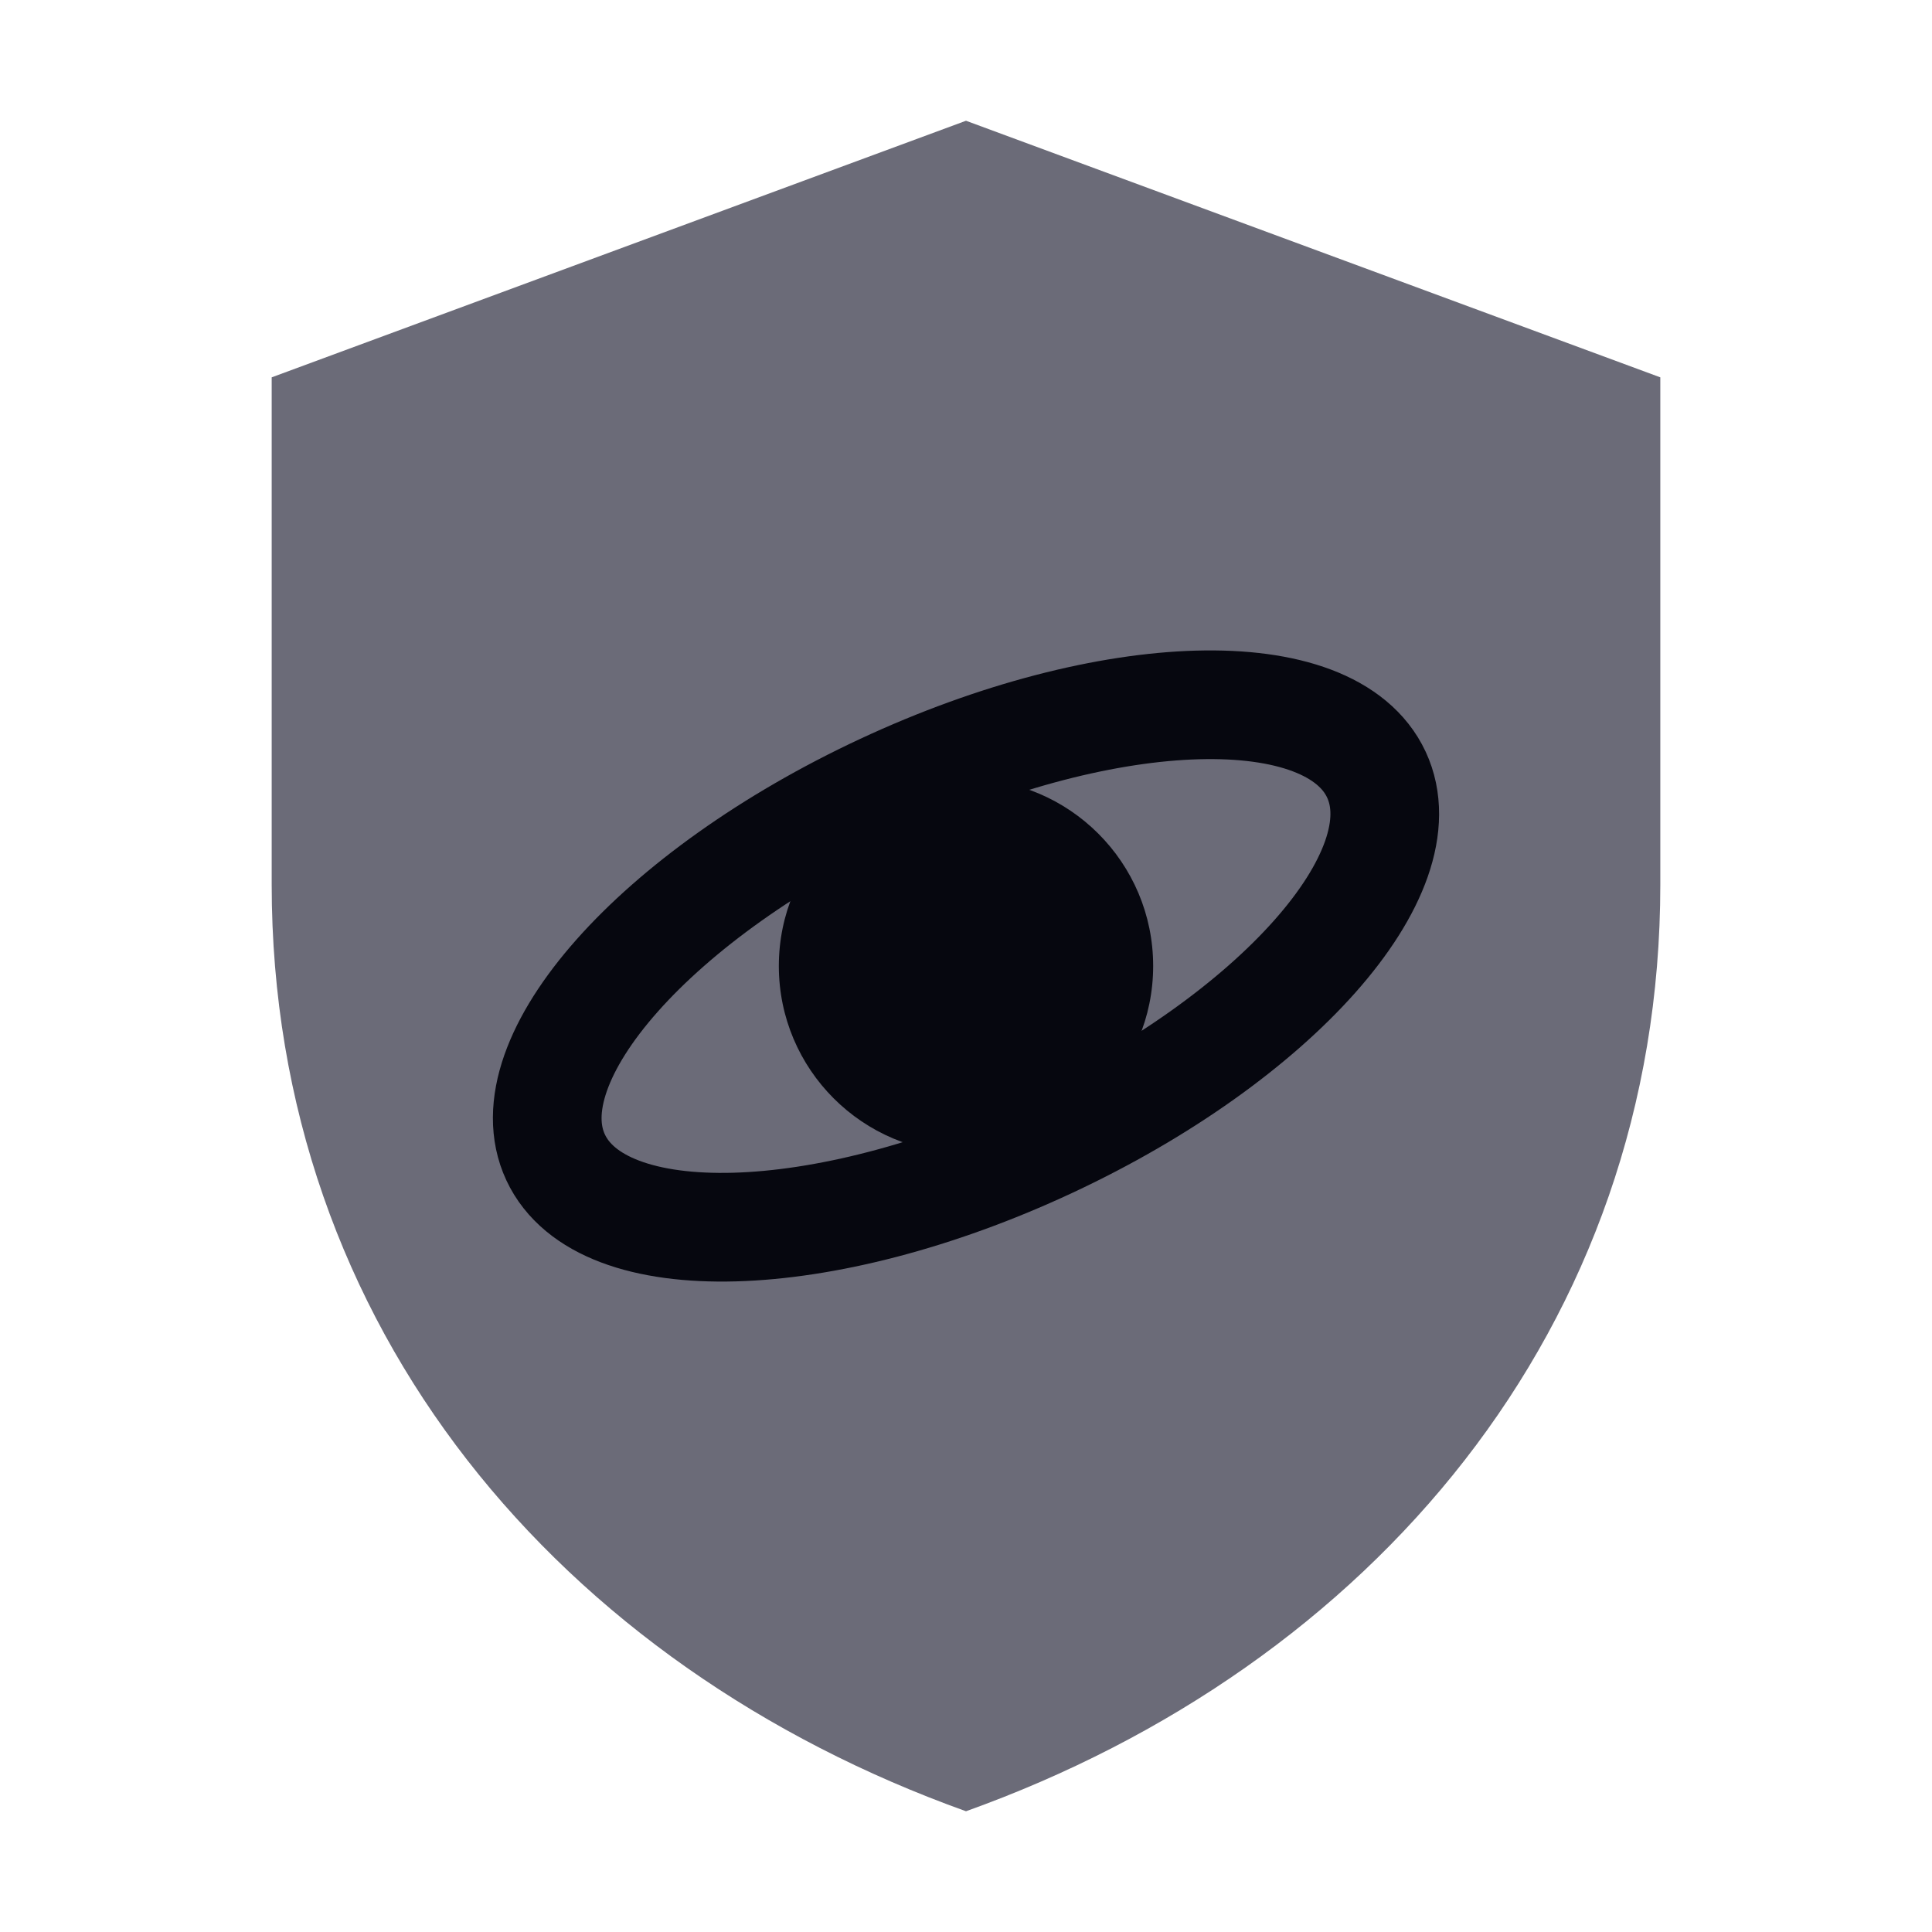
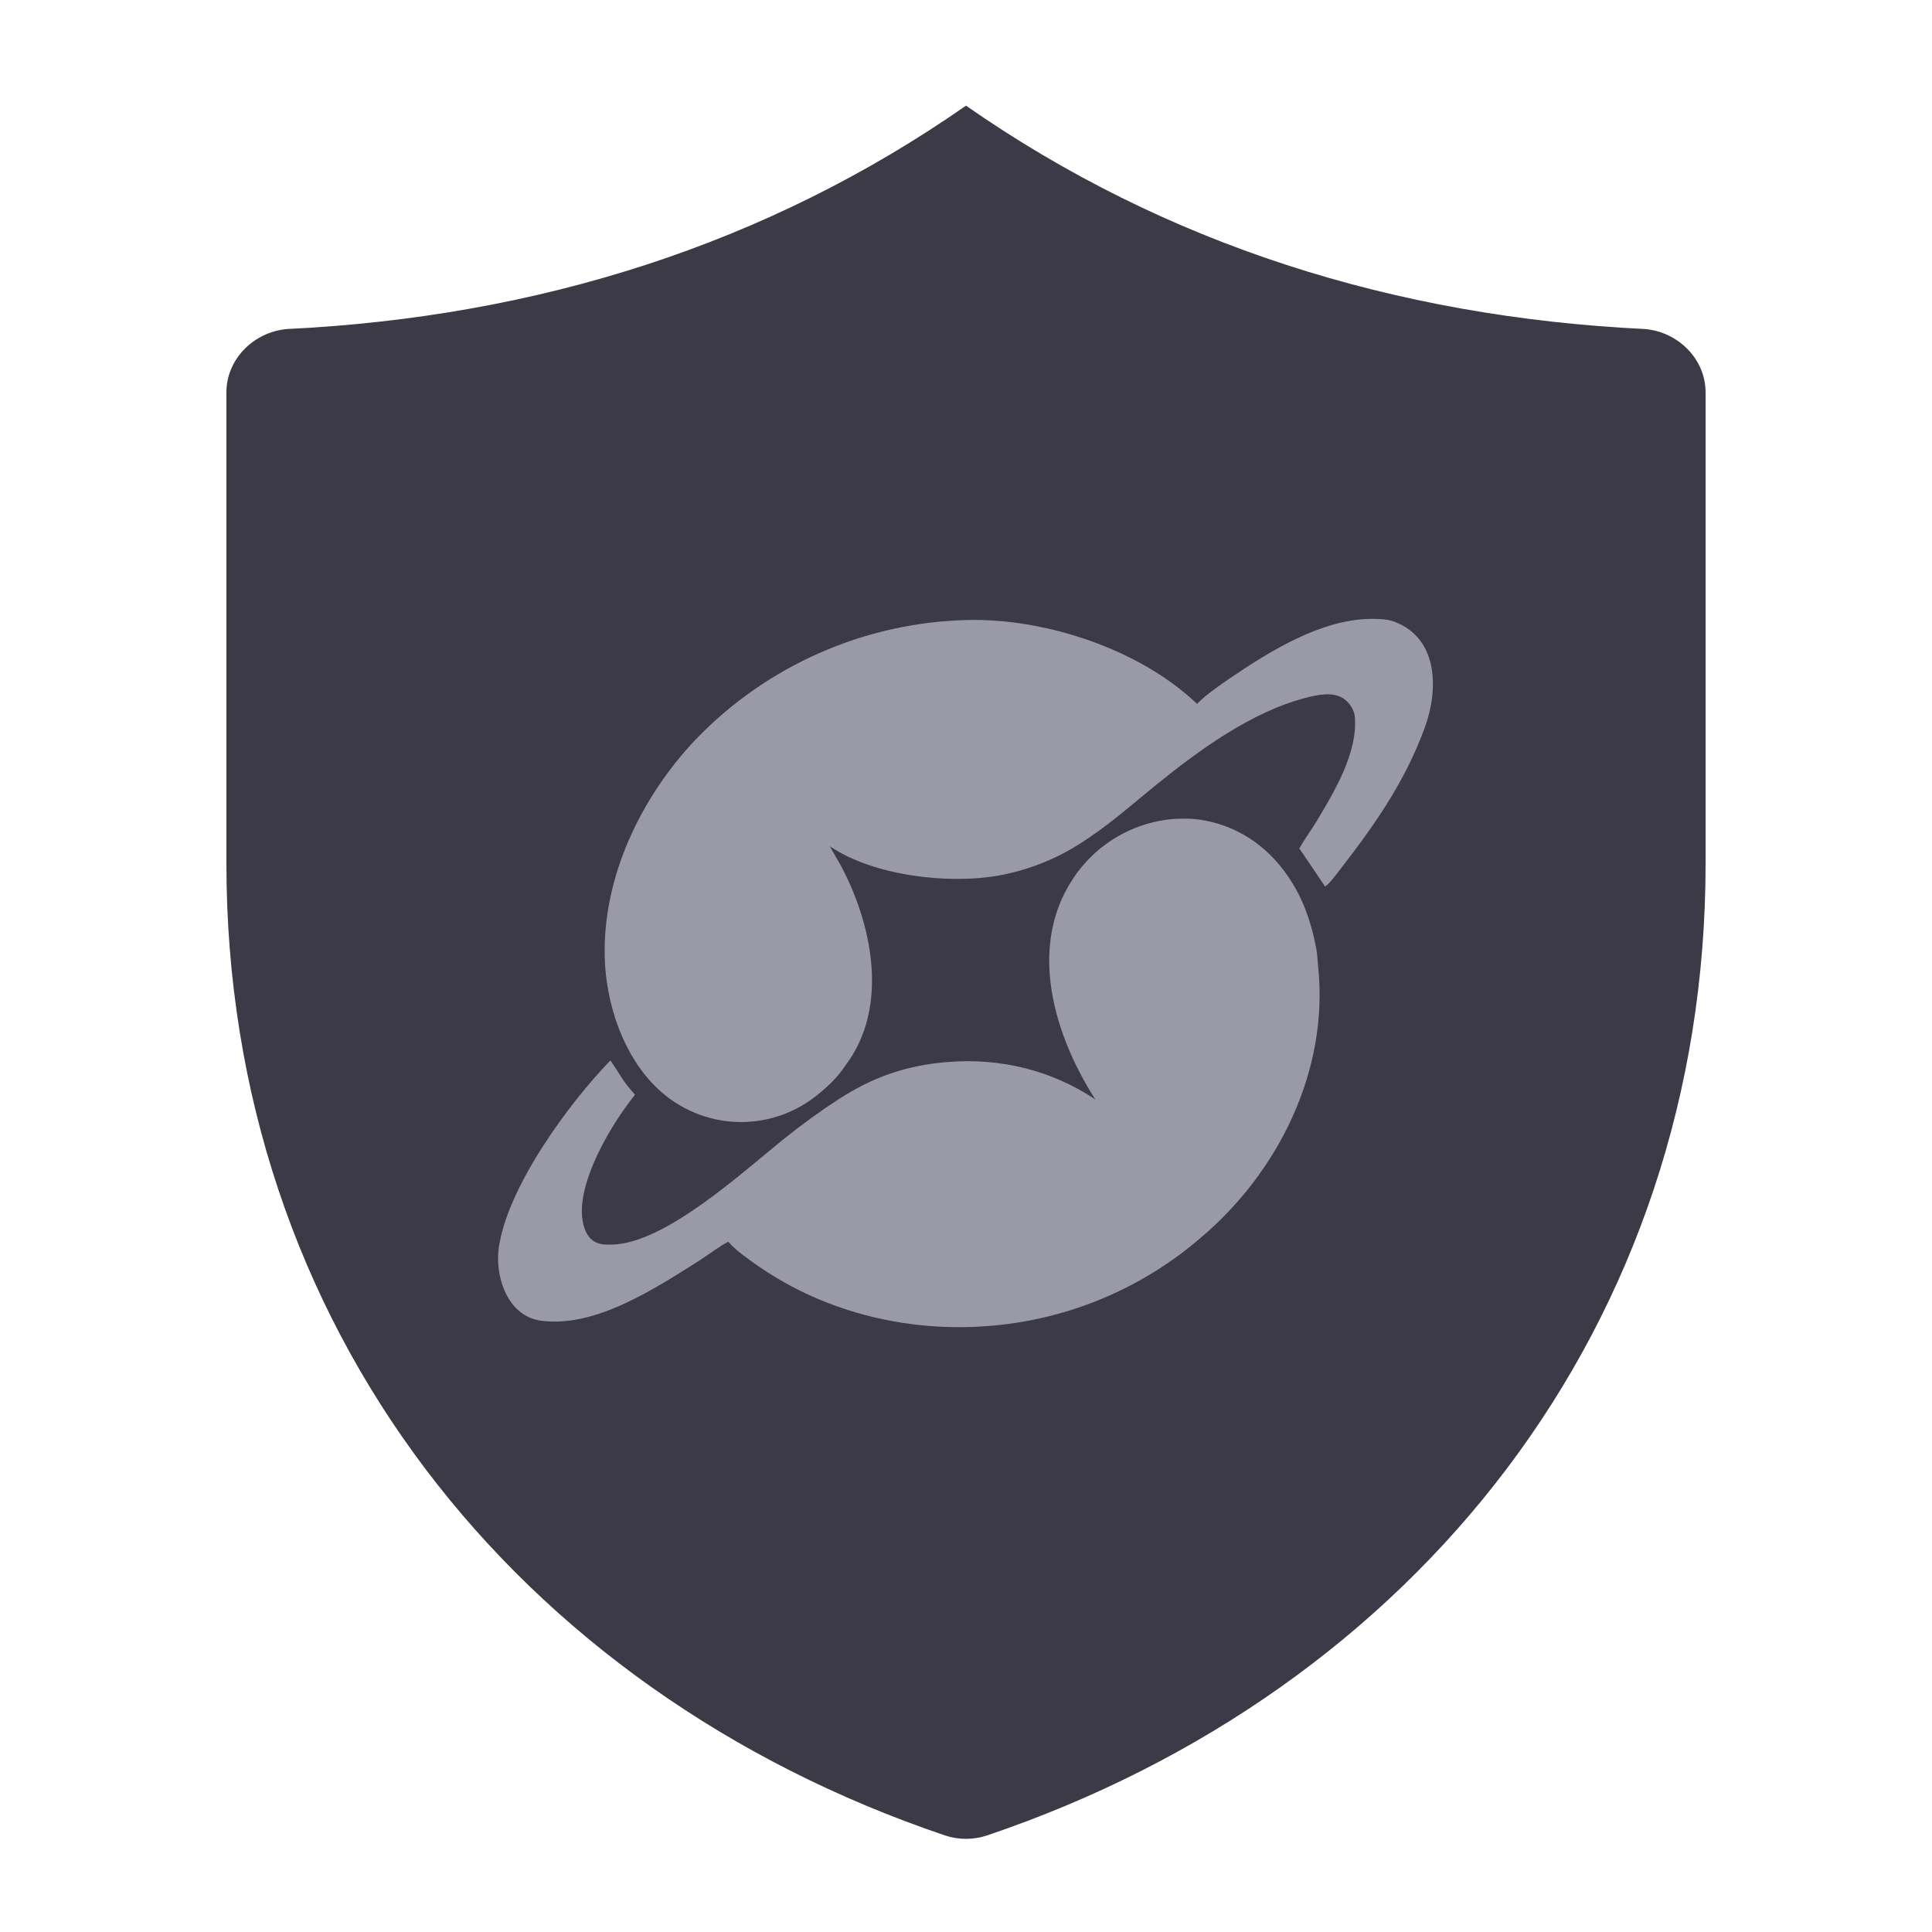
- <svg xmlns="http://www.w3.org/2000/svg" viewBox="0 0 64 64">
-   <path d="M32 4 9 12.5v16.8C9 44 18.6 55.2 32 60c13.4-4.8 23-16 23-30.7V12.5z" fill="#6B6B78" />
-   <ellipse cx="32" cy="32" rx="15" ry="6.5" transform="rotate(-25 32 32)" fill="none" stroke="#06070F" stroke-width="3.6" />
-   <circle cx="32" cy="32" r="6.2" fill="#06070F" />
+ <svg xmlns="http://www.w3.org/2000/svg" width="64" height="64" viewBox="0 0 64 64">
+   <path d="M32 3.5c6.6 4.6 14.2 7 22.5 7.4 1.1.1 2 1 2 2.1v15.6c0 15.3-9.6 27.4-23.8 32.2a2.2 2.2 0 0 1-1.4 0C17.1 56 7.5 43.9 7.5 28.6V13c0-1.1.9-2 2-2.1 8.3-.4 15.9-2.8 22.5-7.4z" fill="#3b3a46" />
+   <g transform="translate(16.5 20.5) scale(0.0937)" fill="#9a99a8">
+     <path d="M238.341 70.781C240.539 70.633 243.674 70.547 245.881 70.747C257.469 71.798 267.901 77.383 275.491 86.15C283.366 95.245 287.244 105.549 289.384 117.3C289.651 119.356 289.764 121.427 289.969 123.493C293.569 159.753 275.959 195.431 248.581 218.663C228.054 236.42 202.489 247.315 175.463 249.82C146.332 252.613 116.255 245.623 92.076 228.89C88.78 226.61 83.922 223.228 81.392 220.225C78.678 221.498 74.034 225.023 71.044 226.95C55.482 236.74 34.382 250.733 15.185 248.135C2.705 246.448 -1.815 230.993 0.645 220.085C4.655 199.224 24.943 171.401 39.695 156.126C43.338 161.29 43.697 163.021 48.39 168.207C47.149 169.827 45.93 171.464 44.734 173.116C37.896 182.757 27.713 200.747 29.917 212.978C30.386 215.58 31.407 218.39 33.693 219.925C35.688 221.265 37.978 221.27 40.291 221.22C59.232 220.805 86.669 195.35 101.289 183.673C107.391 178.766 113.734 174.166 120.294 169.89C132.531 161.95 144.473 157.818 159.043 156.664C177.621 155.193 195.584 159.552 211.131 169.889C195.512 145.537 186.136 112.073 206.534 87.45C214.526 77.92 225.956 71.929 238.341 70.781Z" />
+     <path d="M309.129 4.79779e-05C311.871 0.059 314.394 0.059 316.971 1.049C332.521 7.013 332.436 25.133 327.706 38.201C320.994 56.757 310.484 72.08 298.546 87.49C297.266 89.141 293.809 93.908 292.354 94.615C292.311 94.592 284.299 82.585 283.261 81.195C285.106 77.825 287.426 74.819 289.514 71.33C295.724 60.953 303.994 47.17 302.889 34.607C302.674 32.148 300.989 29.661 299.001 28.27C295.156 25.577 289.566 26.874 285.299 27.985C266.309 32.928 247.679 46.499 232.606 58.728C223.209 66.353 215.371 73.473 204.899 79.983C196.496 85.225 187.184 88.846 177.446 90.658C159.484 94.027 132.596 90.848 117.296 80.404C118.295 82.368 119.581 84.328 120.674 86.317C132.138 107.18 138.567 137.103 122.81 157.872C120.067 162.026 116.757 165.18 112.894 168.308C96.056 181.939 71.941 180.948 56.247 165.937C44.295 154.504 38.195 136.334 37.707 119.872C36.862 91.366 50.503 63.07 69.844 42.656C95.025 16.485 129.513 1.305 165.82 0.41C193.529 -0.266 226.886 10.745 247.111 30.067C247.276 29.888 247.444 29.712 247.616 29.541C250.384 26.797 255.266 23.36 258.554 21.128C272.969 11.347 291.186 -0.027 309.129 4.79779e-05Z" />
+   </g>
</svg>
